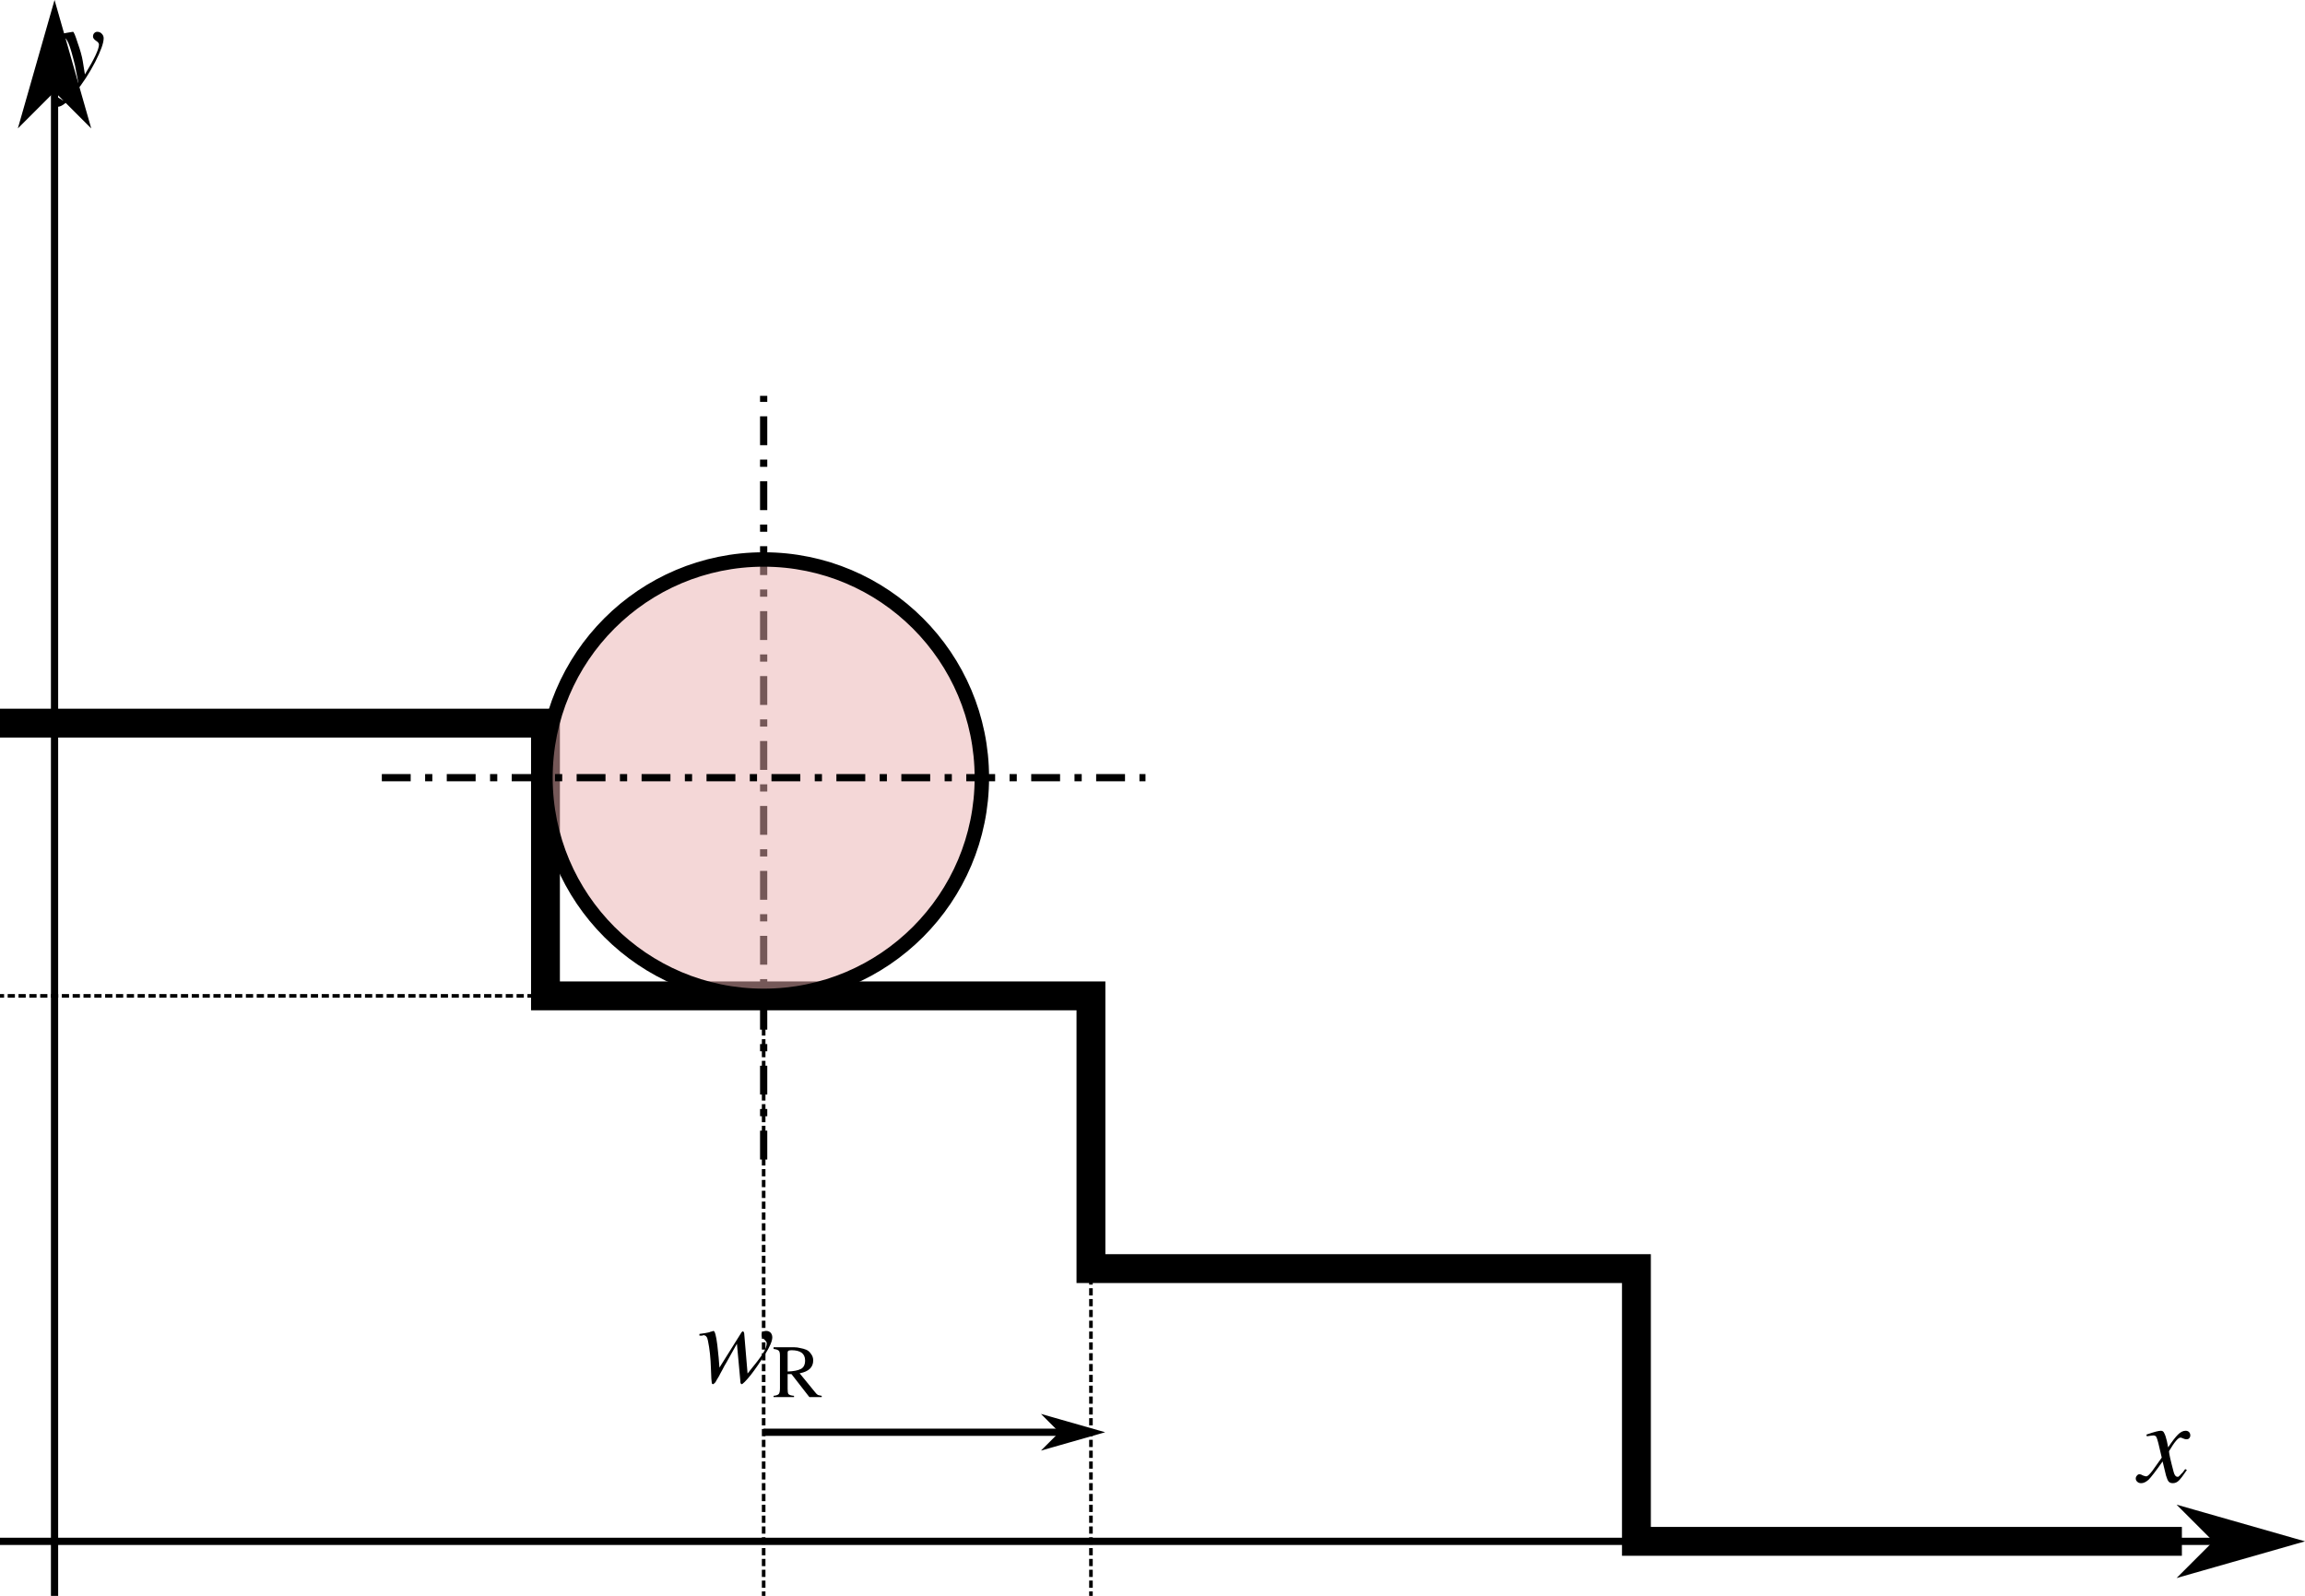
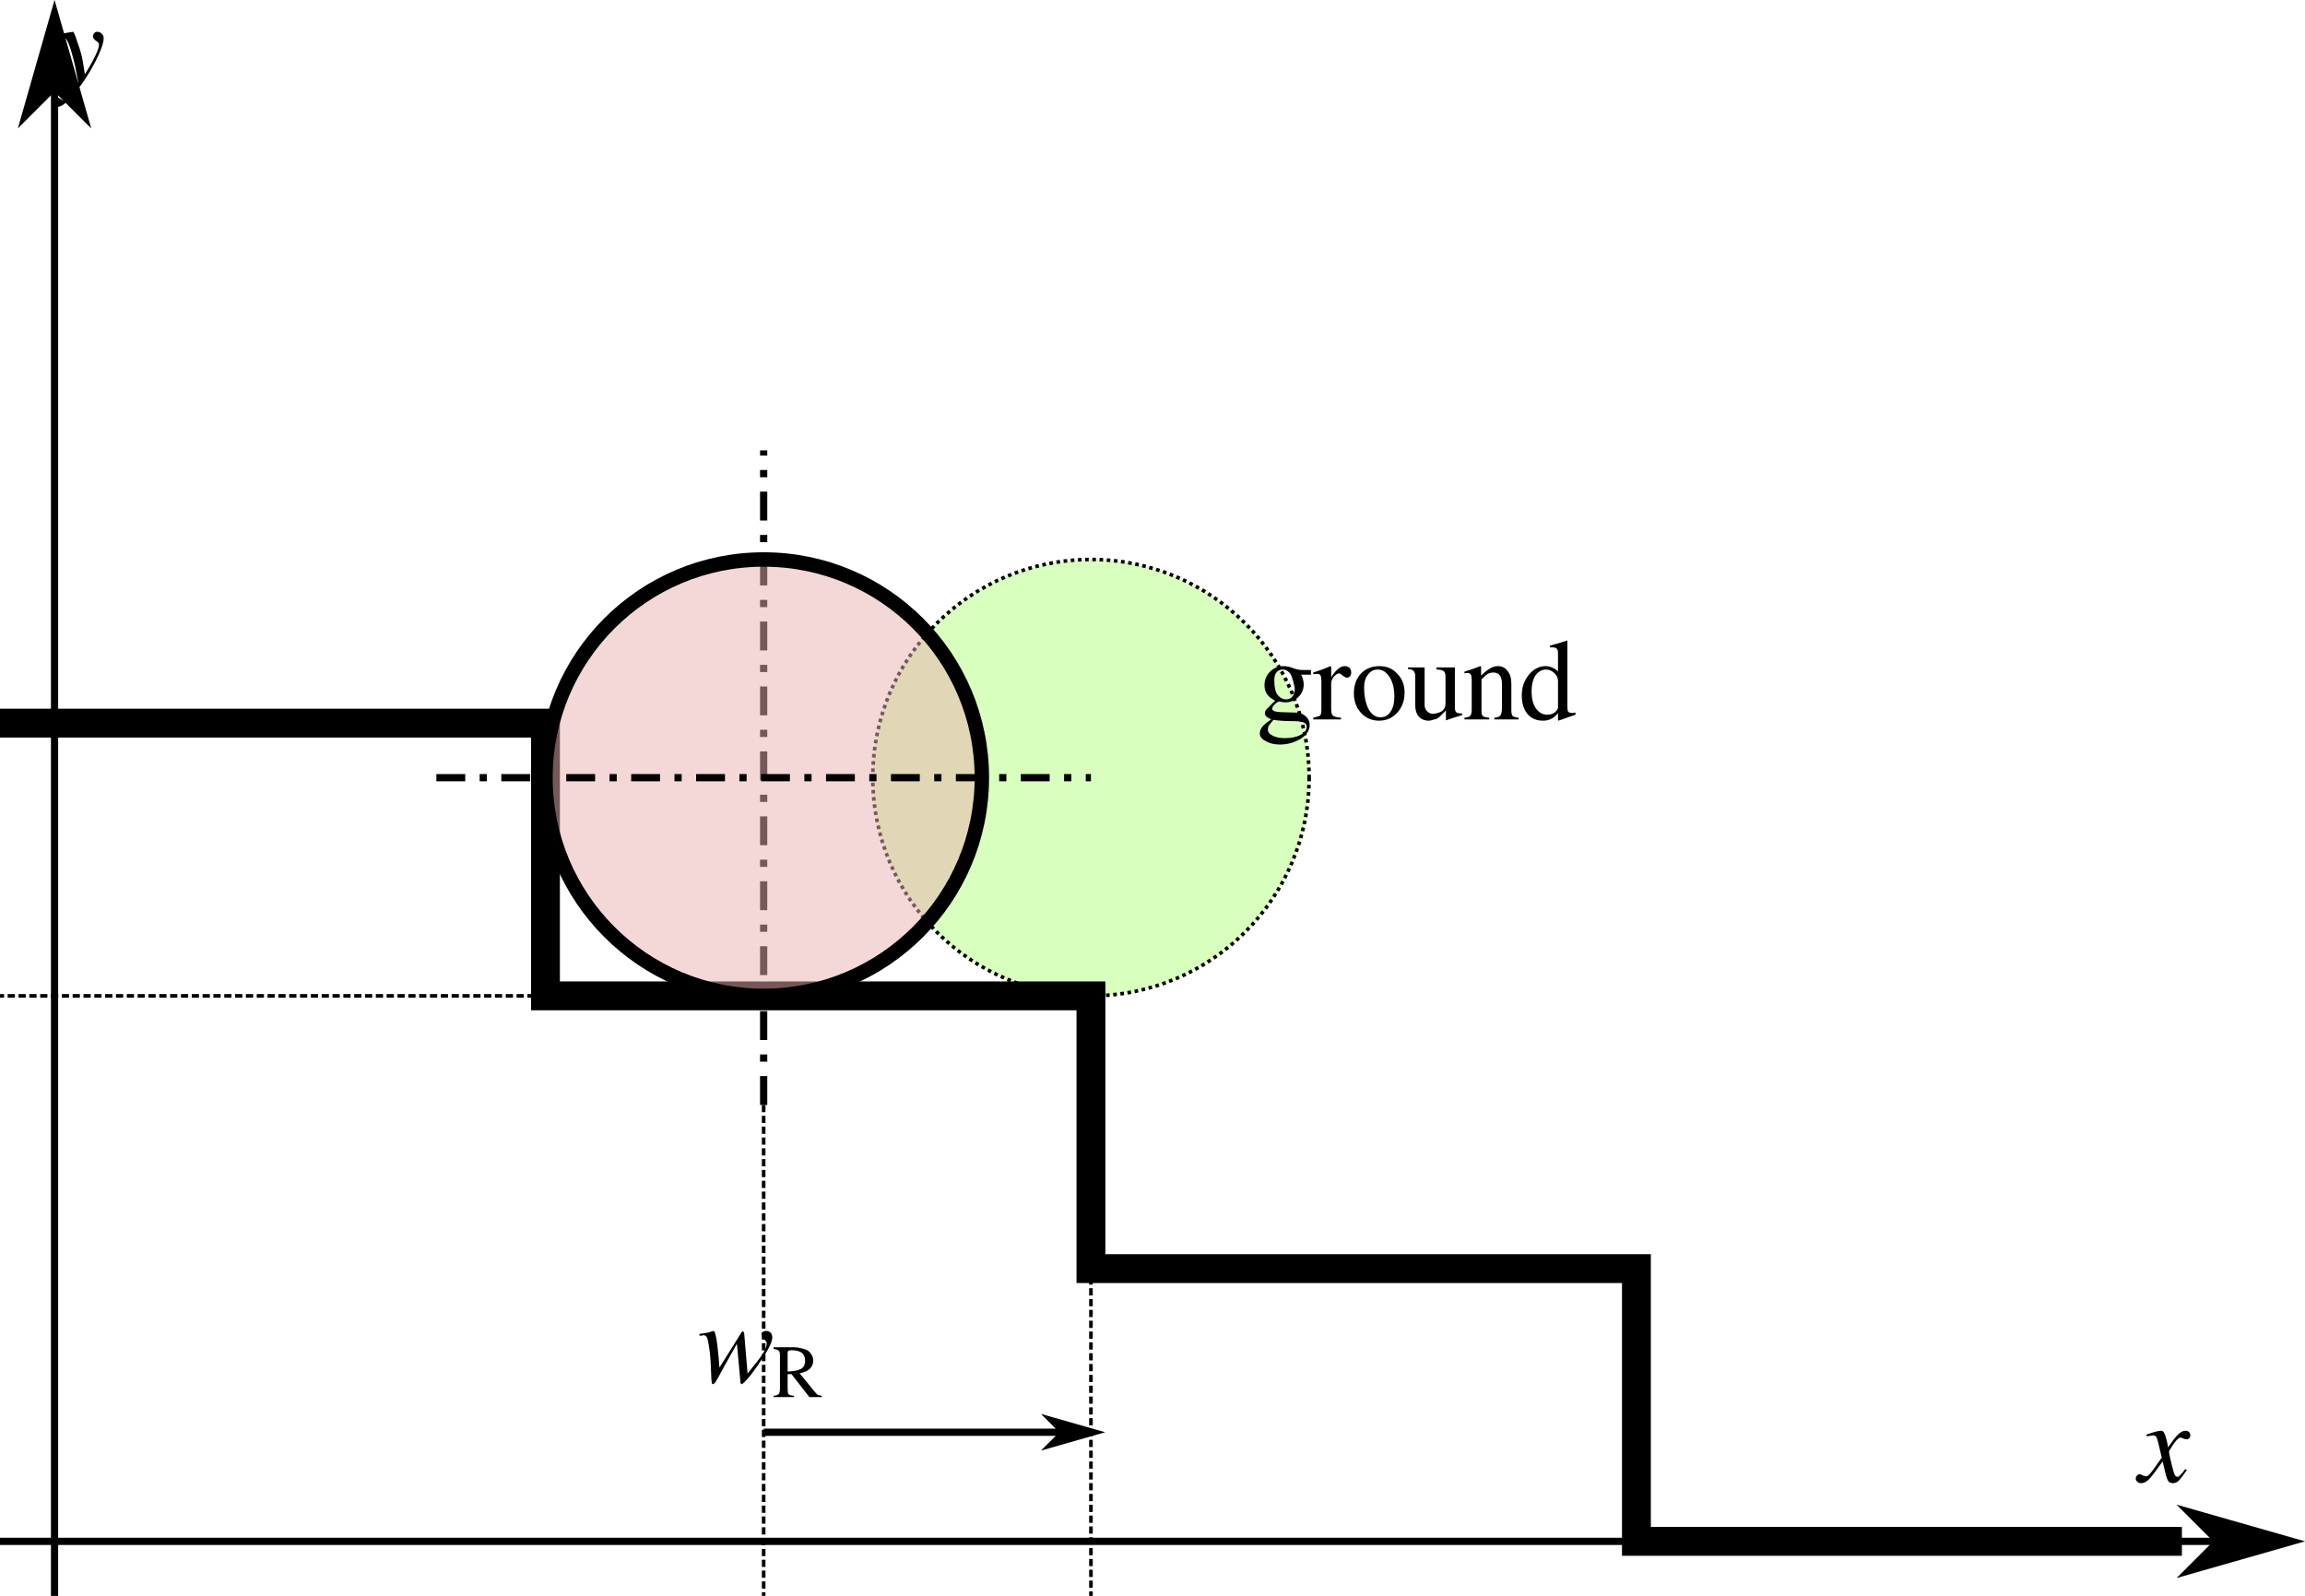
<svg xmlns="http://www.w3.org/2000/svg" width="84.514mm" height="58.514mm" viewBox="0 0 84.514 58.514" version="1.1" id="svg8">
  <defs id="defs2">
    <marker orient="auto" refY="0" refX="0" id="marker1142" style="overflow:visible">
      <path id="path1140" d="M 0,0 5,-5 -12.5,0 5,5 Z" style="fill:#000000;fill-opacity:1;fill-rule:evenodd;stroke:#000000;stroke-width:1pt;stroke-opacity:1" transform="matrix(-0.4,0,0,-0.4,-4,0)" />
    </marker>
    <marker orient="auto" refY="0" refX="0" id="marker6137" style="overflow:visible">
      <path id="path6135" d="M 0,0 5,-5 -12.5,0 5,5 Z" style="fill:#000000;fill-opacity:1;fill-rule:evenodd;stroke:#000000;stroke-width:1pt;stroke-opacity:1" transform="matrix(-0.4,0,0,-0.4,-4,0)" />
    </marker>
    <marker orient="auto" refY="0" refX="0" id="marker1123" style="overflow:visible">
      <path id="path1121" d="M 0,0 5,-5 -12.5,0 5,5 Z" style="fill:#000000;fill-opacity:1;fill-rule:evenodd;stroke:#000000;stroke-width:1pt;stroke-opacity:1" transform="matrix(-0.8,0,0,-0.8,-10,0)" />
    </marker>
    <marker style="overflow:visible" id="Arrow1Lend" refX="0" refY="0" orient="auto">
      <path transform="matrix(-0.8,0,0,-0.8,-10,0)" style="fill:#000000;fill-opacity:1;fill-rule:evenodd;stroke:#000000;stroke-width:1pt;stroke-opacity:1" d="M 0,0 5,-5 -12.5,0 5,5 Z" id="path834" />
    </marker>
    <marker style="overflow:visible" id="Arrow1Mend-3" refX="0" refY="0" orient="auto">
      <path transform="matrix(-0.4,0,0,-0.4,-4,0)" style="fill:#000000;fill-opacity:1;fill-rule:evenodd;stroke:#000000;stroke-width:1pt;stroke-opacity:1" d="M 0,0 5,-5 -12.5,0 5,5 Z" id="path4573-6" />
    </marker>
    <marker style="overflow:visible" id="Arrow1Mend-6-1" refX="0" refY="0" orient="auto">
      <path transform="matrix(-0.4,0,0,-0.4,-4,0)" style="fill:#000000;fill-opacity:1;fill-rule:evenodd;stroke:#000000;stroke-width:1pt;stroke-opacity:1" d="M 0,0 5,-5 -12.5,0 5,5 Z" id="path4573-2-2" />
    </marker>
    <marker orient="auto" refY="0" refX="0" id="marker6137-6" style="overflow:visible">
      <path id="path6135-0" d="M 0,0 5,-5 -12.5,0 5,5 Z" style="fill:#000000;fill-opacity:1;fill-rule:evenodd;stroke:#000000;stroke-width:1pt;stroke-opacity:1" transform="matrix(-0.4,0,0,-0.4,-4,0)" />
    </marker>
  </defs>
  <g transform="translate(-20,-110.4864)" id="layer1">
-     <path id="path825" d="M 48,153 V 125" style="fill:none;stroke:#000000;stroke-width:0.265;stroke-linecap:butt;stroke-linejoin:miter;stroke-miterlimit:4;stroke-dasharray:1.058, 0.529, 0.265, 0.529;stroke-dashoffset:0;stroke-opacity:1" />
+     <circle style="opacity:1;fill:#b3ff80;fill-opacity:0.502;stroke:#000000;stroke-width:0.132;stroke-miterlimit:4;stroke-dasharray:0.132, 0.132;stroke-dashoffset:0;stroke-opacity:1" id="circle905" cx="60" cy="139" r="8" />
+     <path id="path825" d="m 48,151 0,-24" style="fill:none;stroke:#000000;stroke-width:0.265;stroke-linecap:butt;stroke-linejoin:miter;stroke-miterlimit:4;stroke-dasharray:1.058, 0.529, 0.265, 0.529;stroke-dashoffset:0;stroke-opacity:1" />
    <path id="path821" d="m 100,167 h -20 V 157 H 60 V 147 H 40 V 137 H 20" style="fill:none;stroke:#000000;stroke-width:1.058;stroke-linecap:butt;stroke-linejoin:miter;stroke-miterlimit:4;stroke-dasharray:none;stroke-opacity:1" />
    <circle r="8" cy="139" cx="48" id="path823" style="opacity:1;fill:#e9afaf;fill-opacity:0.502;stroke:#000000;stroke-width:0.529;stroke-miterlimit:4;stroke-dasharray:none;stroke-dashoffset:0;stroke-opacity:1" />
-     <path style="fill:none;stroke:#000000;stroke-width:0.265;stroke-linecap:butt;stroke-linejoin:miter;stroke-miterlimit:4;stroke-dasharray:1.058, 0.529, 0.265, 0.529;stroke-dashoffset:0;stroke-opacity:1" d="m 34,139 h 28" id="path827" />
+     <path style="fill:none;stroke:#000000;stroke-width:0.265;stroke-linecap:butt;stroke-linejoin:miter;stroke-miterlimit:4;stroke-dasharray:1.058, 0.529, 0.265, 0.529;stroke-dashoffset:0;stroke-opacity:1" d="m 36,139 24,0" id="path827" />
    <path id="path829" d="M 20,167 104,167" style="fill:none;stroke:#000000;stroke-width:0.265px;stroke-linecap:butt;stroke-linejoin:miter;stroke-opacity:1;marker-end:url(#Arrow1Lend)" />
    <path id="path1113" d="M 22,169 V 111" style="fill:none;stroke:#000000;stroke-width:0.265px;stroke-linecap:butt;stroke-linejoin:miter;stroke-opacity:1;marker-end:url(#marker1123)" />
    <path id="path1445" d="m 60,147 1e-6,22" style="fill:none;stroke:#000000;stroke-width:0.132;stroke-linecap:butt;stroke-linejoin:miter;stroke-miterlimit:4;stroke-dasharray:0.265, 0.132;stroke-dashoffset:0;stroke-opacity:1" />
    <text id="text1449" y="164.821" x="102" style="font-style:normal;font-variant:normal;font-weight:normal;font-stretch:normal;font-size:4.233px;line-height:1.25;font-family:FreeSerif;-inkscape-font-specification:FreeSerif;text-align:center;letter-spacing:0px;word-spacing:0px;text-anchor:middle;fill:#000000;fill-opacity:1;stroke:none;stroke-width:0.265" xml:space="preserve">
      <tspan style="font-style:italic;font-variant:normal;font-weight:normal;font-stretch:normal;font-family:FreeSerif;-inkscape-font-specification:'FreeSerif Italic';stroke-width:0.265" y="164.821" x="102" id="tspan1447">x</tspan>
    </text>
    <text id="text1627" y="113.529" x="25.471" style="font-style:normal;font-variant:normal;font-weight:normal;font-stretch:normal;font-size:4.233px;line-height:1.25;font-family:FreeSerif;-inkscape-font-specification:FreeSerif;text-align:center;letter-spacing:0px;word-spacing:0px;text-anchor:middle;fill:#000000;fill-opacity:1;stroke:none;stroke-width:0.265" xml:space="preserve">
      <tspan style="font-style:italic;font-variant:normal;font-weight:normal;font-stretch:normal;font-family:FreeSerif;-inkscape-font-specification:'FreeSerif Italic';stroke-width:0.265" y="113.529" x="25.471" id="tspan1625">y</tspan>
    </text>
    <text xml:space="preserve" style="font-style:normal;font-variant:normal;font-weight:normal;font-stretch:normal;font-size:4.233px;line-height:1.25;font-family:FreeSerif;-inkscape-font-specification:FreeSerif;text-align:center;letter-spacing:0px;word-spacing:0px;text-anchor:middle;fill:#000000;fill-opacity:1;stroke:none;stroke-width:0.265" x="54.142" y="161.159" id="text1686">
      <tspan id="tspan1684" x="54.142" y="161.159" style="font-style:italic;font-variant:normal;font-weight:normal;font-stretch:normal;font-family:FreeSerif;-inkscape-font-specification:'FreeSerif Italic';stroke-width:0.265">w<tspan style="font-style:normal;font-variant:normal;font-weight:normal;font-stretch:normal;font-size:2.752px;font-family:FreeSerif;-inkscape-font-specification:FreeSerif;baseline-shift:sub;stroke-width:0.265" id="tspan1682">R</tspan>
      </tspan>
    </text>
-     <path style="fill:none;stroke:#000000;stroke-width:0.132;stroke-linecap:butt;stroke-linejoin:miter;stroke-miterlimit:4;stroke-dasharray:0.265, 0.132;stroke-dashoffset:0;stroke-opacity:1" d="m 48,147 v 22" id="path6119" />
+     <path style="fill:none;stroke:#000000;stroke-width:0.132;stroke-linecap:butt;stroke-linejoin:miter;stroke-miterlimit:4;stroke-dasharray:0.265, 0.132;stroke-dashoffset:0;stroke-opacity:1" d="m 48,151 0,18" id="path6119" />
    <path id="path6127-6" d="m 48,163 12,0" style="fill:none;stroke:#000000;stroke-width:0.265px;stroke-linecap:butt;stroke-linejoin:miter;stroke-opacity:1;marker-end:url(#marker6137-6)" />
    <text id="text6484" y="117" x="70" style="font-style:normal;font-variant:normal;font-weight:normal;font-stretch:normal;font-size:4.233px;line-height:1.25;font-family:FreeSerif;-inkscape-font-specification:FreeSerif;letter-spacing:0px;word-spacing:0px;fill:#000000;fill-opacity:1;stroke:none;stroke-width:0.265" xml:space="preserve" />
    <path style="fill:none;stroke:#000000;stroke-width:0.132;stroke-linecap:butt;stroke-linejoin:miter;stroke-miterlimit:4;stroke-dasharray:0.265, 0.132;stroke-dashoffset:0;stroke-opacity:1" d="m 40,147 -20,0" id="path896" />
+     <text xml:space="preserve" style="font-style:normal;font-variant:normal;font-weight:normal;font-stretch:normal;font-size:4.233px;line-height:1.25;font-family:FreeSerif;-inkscape-font-specification:FreeSerif;text-align:center;letter-spacing:0px;word-spacing:0px;text-anchor:middle;fill:#000000;fill-opacity:1;stroke:none;stroke-width:0.265" x="74.609" y="136.863" id="text1686-3">
+       <tspan id="tspan1684-6" x="74.609" y="136.863" style="font-style:normal;font-variant:normal;font-weight:normal;font-stretch:normal;font-family:FreeSerif;-inkscape-font-specification:'FreeSerif Italic';stroke-width:0.265">ground</tspan>
+     </text>
  </g>
</svg>
